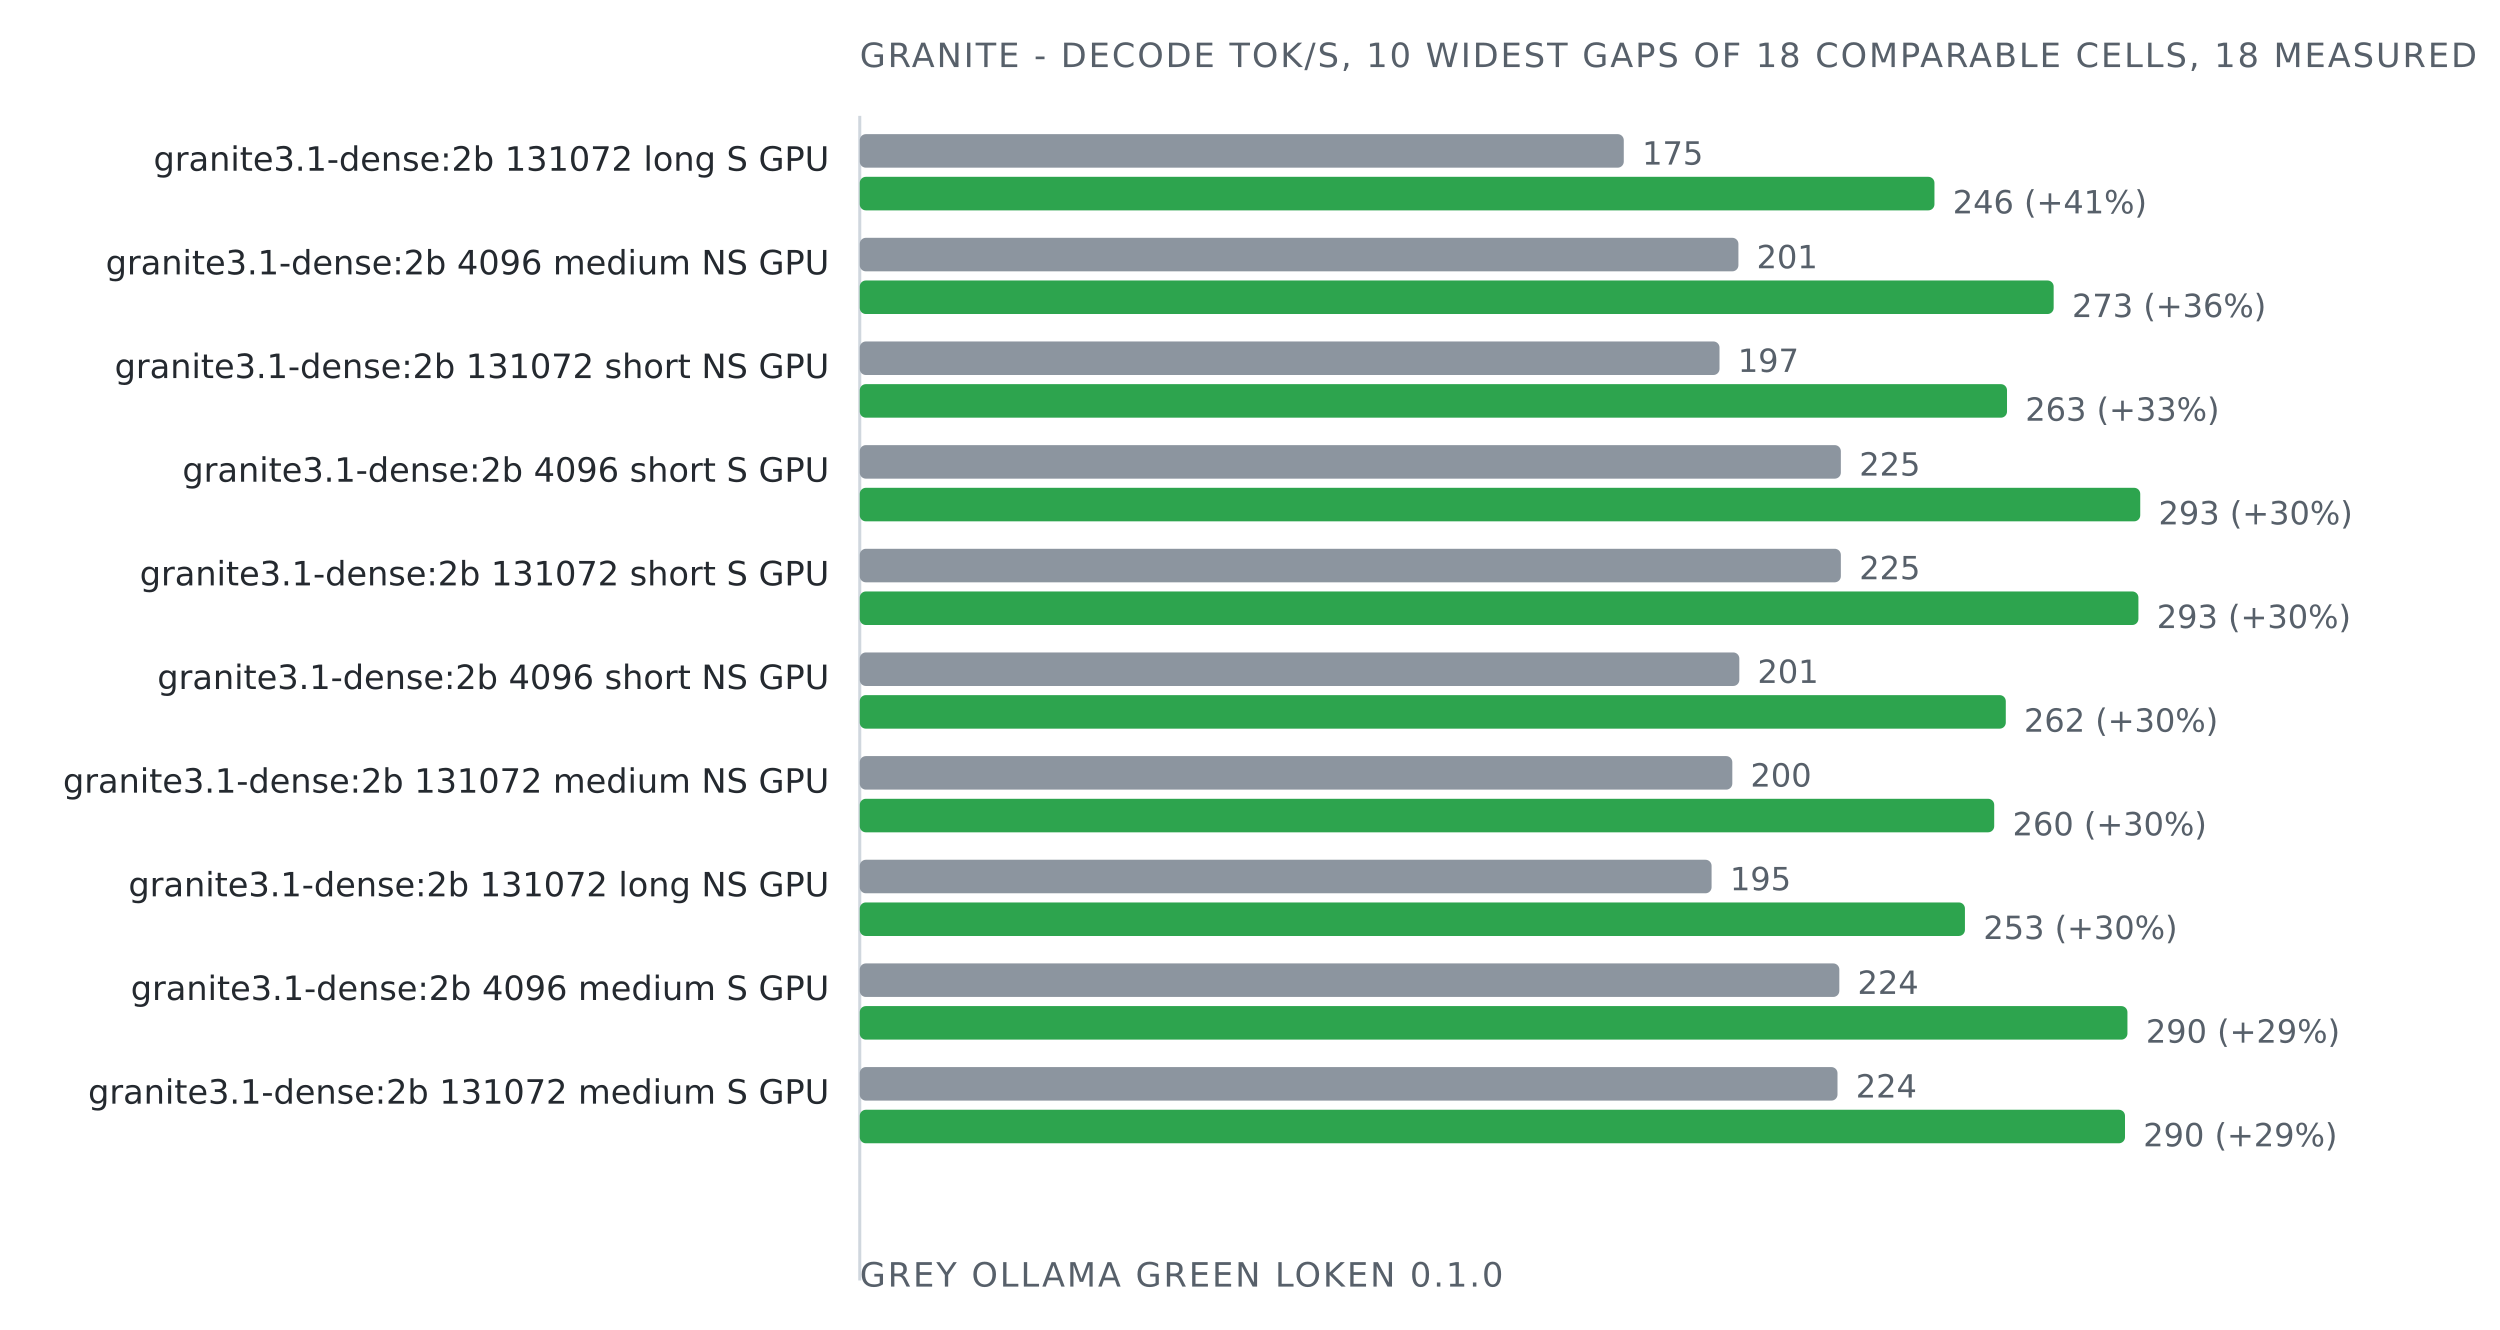
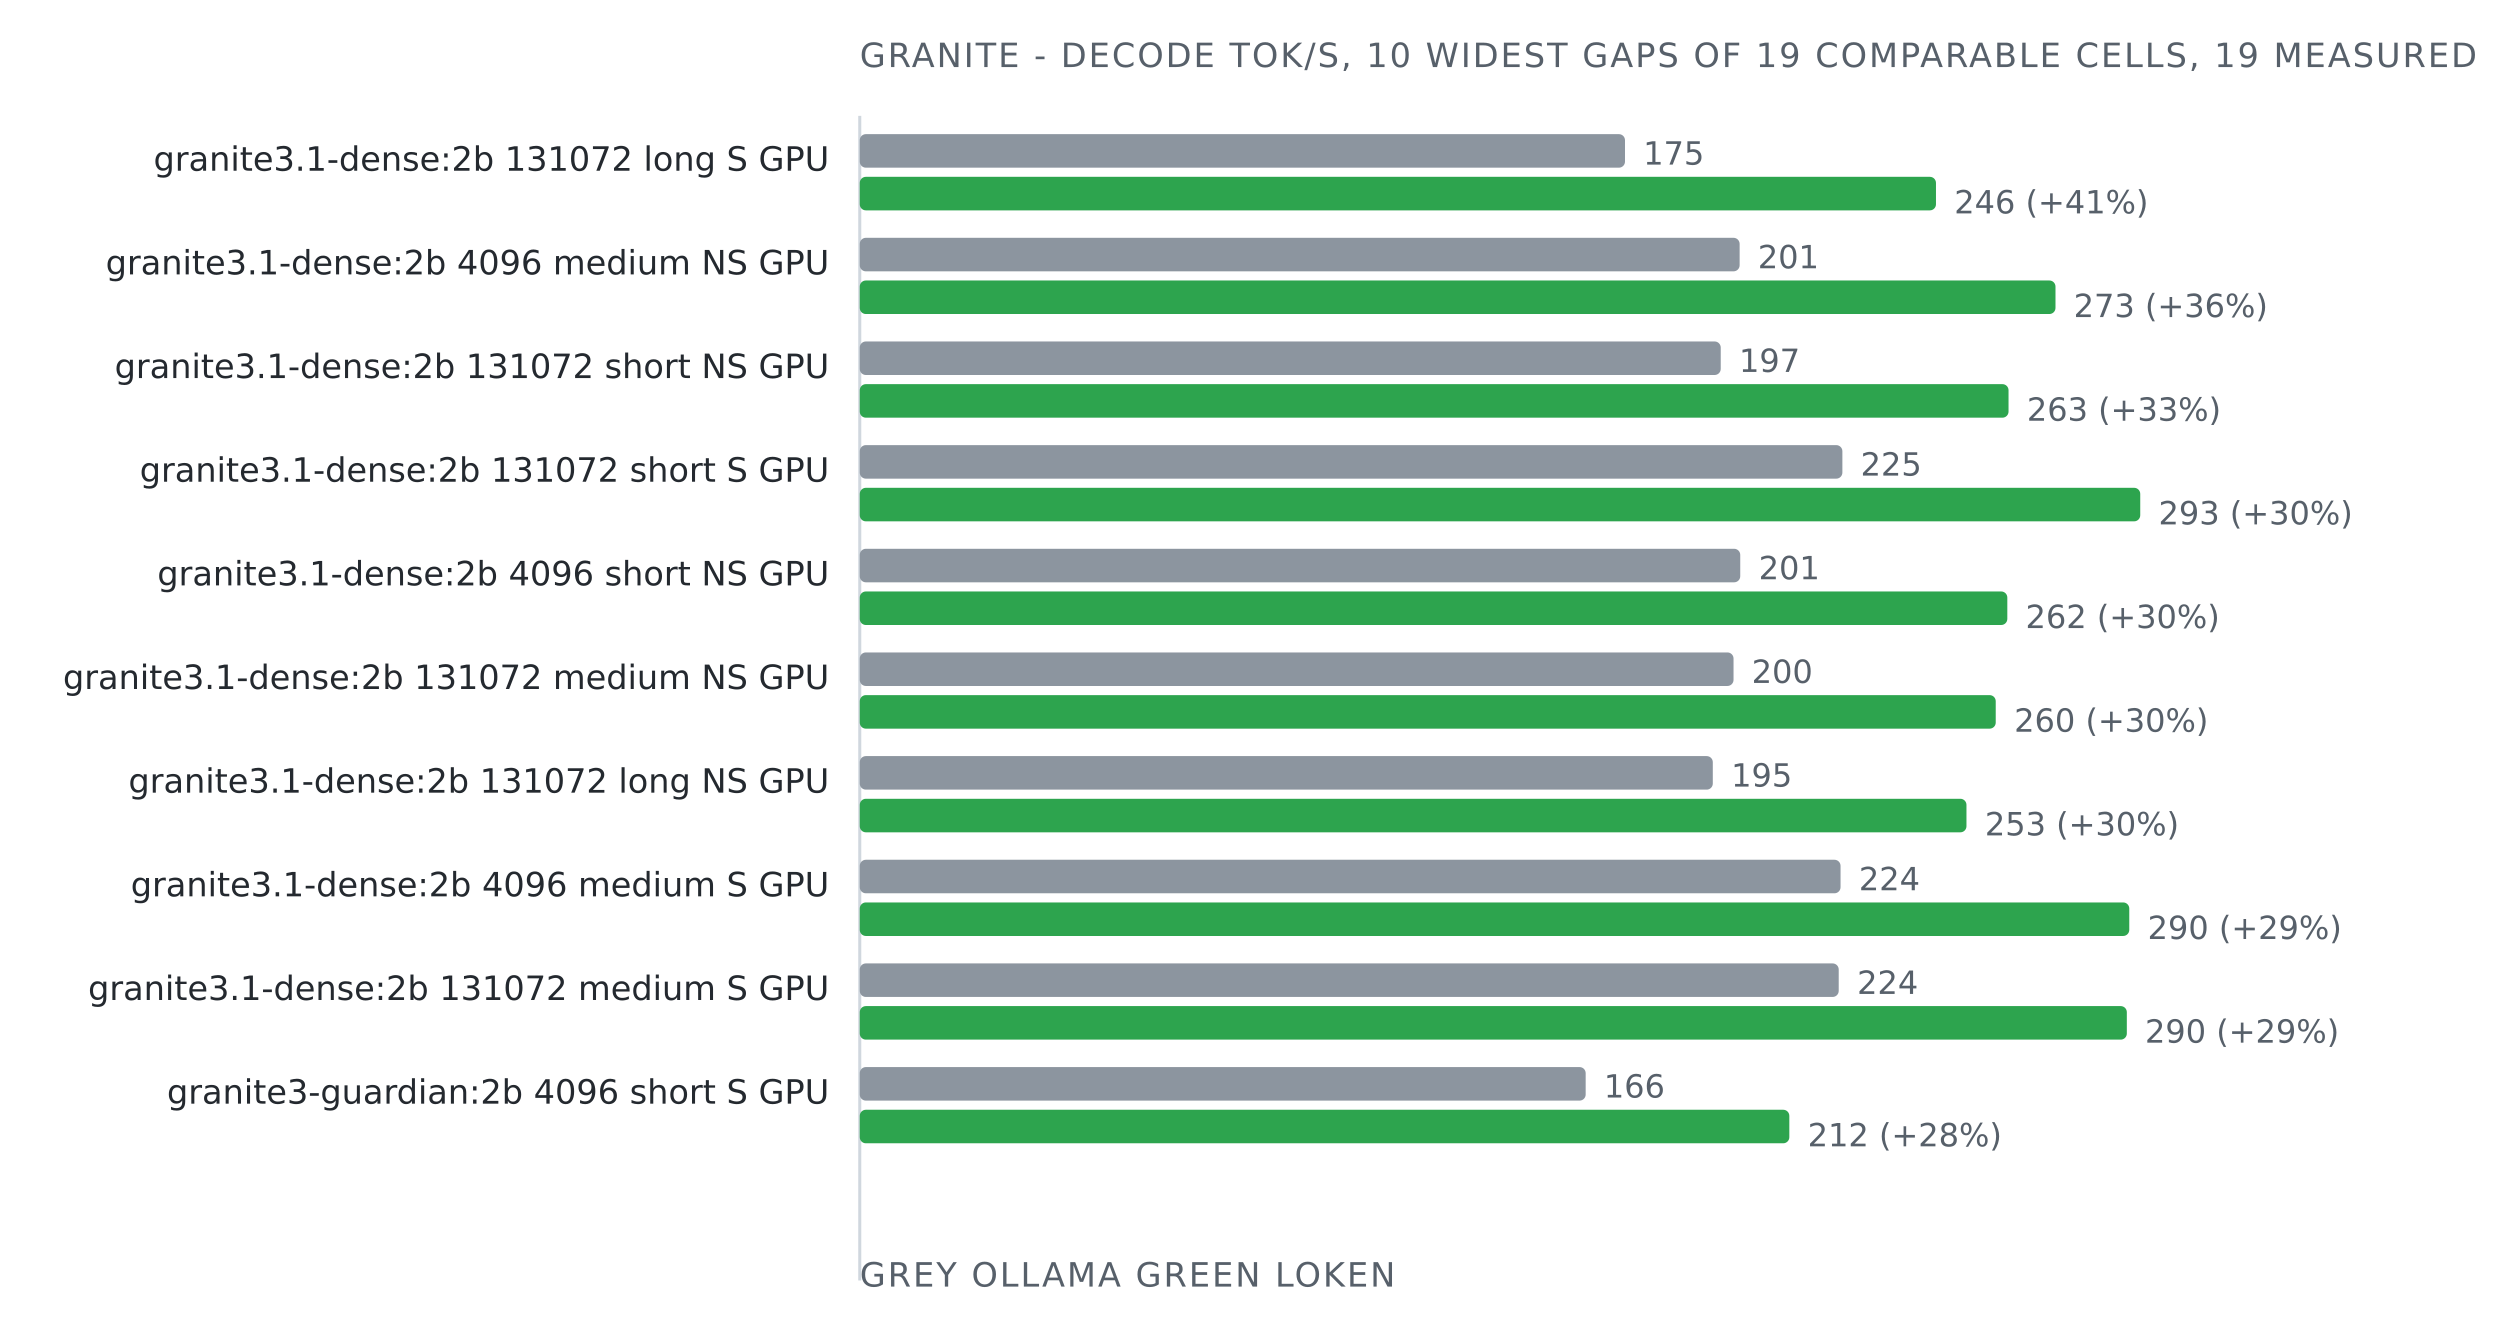
<svg xmlns="http://www.w3.org/2000/svg" width="820" height="436" viewBox="0 0 820 436" font-family="DejaVu Sans, Liberation Sans, Helvetica, Arial, sans-serif">
  <style>.t{fill:#57606a;font-size:10.5px}.m{fill:#24292f;font-size:11px}.h{fill:#57606a;font-size:11px;letter-spacing:.06em}.o{fill:#8c959f}.l{fill:#2da44e}.ax{stroke:#d0d7de;stroke-width:1}@media (prefers-color-scheme:dark){.t,.h{fill:#8b949e}.m{fill:#e6edf3}.o{fill:#6e7681}.l{fill:#3fb950}.ax{stroke:#30363d}}</style>
-   <text class="h" x="282" y="22">GRANITE - DECODE TOK/S, 10 WIDEST GAPS OF 18 COMPARABLE CELLS, 18 MEASURED</text>
+   <text class="h" x="282" y="22">GRANITE - DECODE TOK/S, 10 WIDEST GAPS OF 19 COMPARABLE CELLS, 19 MEASURED</text>
  <line class="ax" x1="282" y1="38" x2="282" y2="420" />
  <text class="m" x="272" y="56" text-anchor="end">granite3.1-dense:2b 131072 long S GPU</text>
-   <rect class="o" x="282" y="44" width="250.6" height="11" rx="2" />
-   <rect class="l" x="282" y="58" width="352.5" height="11" rx="2" />
-   <text class="t" x="538.624" y="54">175</text>
-   <text class="t" x="640.508" y="70">246  (+41%)</text>
+   <rect class="o" x="282" y="44" width="251.0" height="11" rx="2" />
+   <rect class="l" x="282" y="58" width="353.0" height="11" rx="2" />
+   <text class="t" x="538.967" y="54">175</text>
+   <text class="t" x="640.989" y="70">246  (+41%)</text>
  <text class="m" x="272" y="90" text-anchor="end">granite3.1-dense:2b 4096 medium NS GPU</text>
-   <rect class="o" x="282" y="78" width="288.2" height="11" rx="2" />
-   <rect class="l" x="282" y="92" width="391.6" height="11" rx="2" />
-   <text class="t" x="576.168" y="88">201</text>
-   <text class="t" x="679.627" y="104">273  (+36%)</text>
+   <rect class="o" x="282" y="78" width="288.6" height="11" rx="2" />
+   <rect class="l" x="282" y="92" width="392.2" height="11" rx="2" />
+   <text class="t" x="576.562" y="88">201</text>
+   <text class="t" x="680.163" y="104">273  (+36%)</text>
  <text class="m" x="272" y="124" text-anchor="end">granite3.1-dense:2b 131072 short NS GPU</text>
-   <rect class="o" x="282" y="112" width="282.0" height="11" rx="2" />
-   <rect class="l" x="282" y="126" width="376.3" height="11" rx="2" />
-   <text class="t" x="570.006" y="122">197</text>
-   <text class="t" x="664.295" y="138">263  (+33%)</text>
-   <text class="m" x="272" y="158" text-anchor="end">granite3.1-dense:2b 4096 short S GPU</text>
-   <rect class="o" x="282" y="146" width="321.8" height="11" rx="2" />
+   <rect class="o" x="282" y="112" width="282.4" height="11" rx="2" />
+   <rect class="l" x="282" y="126" width="376.8" height="11" rx="2" />
+   <text class="t" x="570.392" y="122">197</text>
+   <text class="t" x="664.809" y="138">263  (+33%)</text>
+   <text class="m" x="272" y="158" text-anchor="end">granite3.1-dense:2b 131072 short S GPU</text>
+   <rect class="o" x="282" y="146" width="322.3" height="11" rx="2" />
  <rect class="l" x="282" y="160" width="420.0" height="11" rx="2" />
-   <text class="t" x="609.842" y="156">225</text>
+   <text class="t" x="610.282" y="156">225</text>
  <text class="t" x="708.0" y="172">293  (+30%)</text>
-   <text class="m" x="272" y="192" text-anchor="end">granite3.1-dense:2b 131072 short S GPU</text>
-   <rect class="o" x="282" y="180" width="321.8" height="11" rx="2" />
-   <rect class="l" x="282" y="194" width="419.4" height="11" rx="2" />
-   <text class="t" x="609.842" y="190">225</text>
-   <text class="t" x="707.427" y="206">293  (+30%)</text>
-   <text class="m" x="272" y="226" text-anchor="end">granite3.1-dense:2b 4096 short NS GPU</text>
-   <rect class="o" x="282" y="214" width="288.5" height="11" rx="2" />
-   <rect class="l" x="282" y="228" width="375.9" height="11" rx="2" />
-   <text class="t" x="576.454" y="224">201</text>
-   <text class="t" x="663.865" y="240">262  (+30%)</text>
-   <text class="m" x="272" y="260" text-anchor="end">granite3.1-dense:2b 131072 medium NS GPU</text>
-   <rect class="o" x="282" y="248" width="286.2" height="11" rx="2" />
-   <rect class="l" x="282" y="262" width="372.1" height="11" rx="2" />
-   <text class="t" x="574.162" y="258">200</text>
-   <text class="t" x="660.139" y="274">260  (+30%)</text>
-   <text class="m" x="272" y="294" text-anchor="end">granite3.1-dense:2b 131072 long NS GPU</text>
-   <rect class="o" x="282" y="282" width="279.4" height="11" rx="2" />
-   <rect class="l" x="282" y="296" width="362.5" height="11" rx="2" />
-   <text class="t" x="567.427" y="292">195</text>
-   <text class="t" x="650.538" y="308">253  (+30%)</text>
-   <text class="m" x="272" y="328" text-anchor="end">granite3.1-dense:2b 4096 medium S GPU</text>
-   <rect class="o" x="282" y="316" width="321.3" height="11" rx="2" />
-   <rect class="l" x="282" y="330" width="415.8" height="11" rx="2" />
-   <text class="t" x="609.269" y="326">224</text>
-   <text class="t" x="703.844" y="342">290  (+29%)</text>
-   <text class="m" x="272" y="362" text-anchor="end">granite3.1-dense:2b 131072 medium S GPU</text>
-   <rect class="o" x="282" y="350" width="320.7" height="11" rx="2" />
-   <rect class="l" x="282" y="364" width="415.0" height="11" rx="2" />
-   <text class="t" x="608.696" y="360">224</text>
-   <text class="t" x="702.985" y="376">290  (+29%)</text>
-   <text class="h" x="282" y="422">GREY OLLAMA   GREEN LOKEN 0.1.0</text>
+   <text class="m" x="272" y="192" text-anchor="end">granite3.1-dense:2b 4096 short NS GPU</text>
+   <rect class="o" x="282" y="180" width="288.8" height="11" rx="2" />
+   <rect class="l" x="282" y="194" width="376.4" height="11" rx="2" />
+   <text class="t" x="576.849" y="190">201</text>
+   <text class="t" x="664.379" y="206">262  (+30%)</text>
+   <text class="m" x="272" y="226" text-anchor="end">granite3.1-dense:2b 131072 medium NS GPU</text>
+   <rect class="o" x="282" y="214" width="286.6" height="11" rx="2" />
+   <rect class="l" x="282" y="228" width="372.6" height="11" rx="2" />
+   <text class="t" x="574.553" y="224">200</text>
+   <text class="t" x="660.648" y="240">260  (+30%)</text>
+   <text class="m" x="272" y="260" text-anchor="end">granite3.1-dense:2b 131072 long NS GPU</text>
+   <rect class="o" x="282" y="248" width="279.8" height="11" rx="2" />
+   <rect class="l" x="282" y="262" width="363.0" height="11" rx="2" />
+   <text class="t" x="567.809" y="258">195</text>
+   <text class="t" x="651.034" y="274">253  (+30%)</text>
+   <text class="m" x="272" y="294" text-anchor="end">granite3.1-dense:2b 4096 medium S GPU</text>
+   <rect class="o" x="282" y="282" width="321.7" height="11" rx="2" />
+   <rect class="l" x="282" y="296" width="416.4" height="11" rx="2" />
+   <text class="t" x="609.708" y="292">224</text>
+   <text class="t" x="704.413" y="308">290  (+29%)</text>
+   <text class="m" x="272" y="328" text-anchor="end">granite3.1-dense:2b 131072 medium S GPU</text>
+   <rect class="o" x="282" y="316" width="321.1" height="11" rx="2" />
+   <rect class="l" x="282" y="330" width="415.6" height="11" rx="2" />
+   <text class="t" x="609.134" y="326">224</text>
+   <text class="t" x="703.552" y="342">290  (+29%)</text>
+   <text class="m" x="272" y="362" text-anchor="end">granite3-guardian:2b 4096 short S GPU</text>
+   <rect class="o" x="282" y="350" width="238.1" height="11" rx="2" />
+   <rect class="l" x="282" y="364" width="304.9" height="11" rx="2" />
+   <text class="t" x="526.053" y="360">166</text>
+   <text class="t" x="592.92" y="376">212  (+28%)</text>
+   <text class="h" x="282" y="422">GREY OLLAMA   GREEN LOKEN</text>
</svg>
